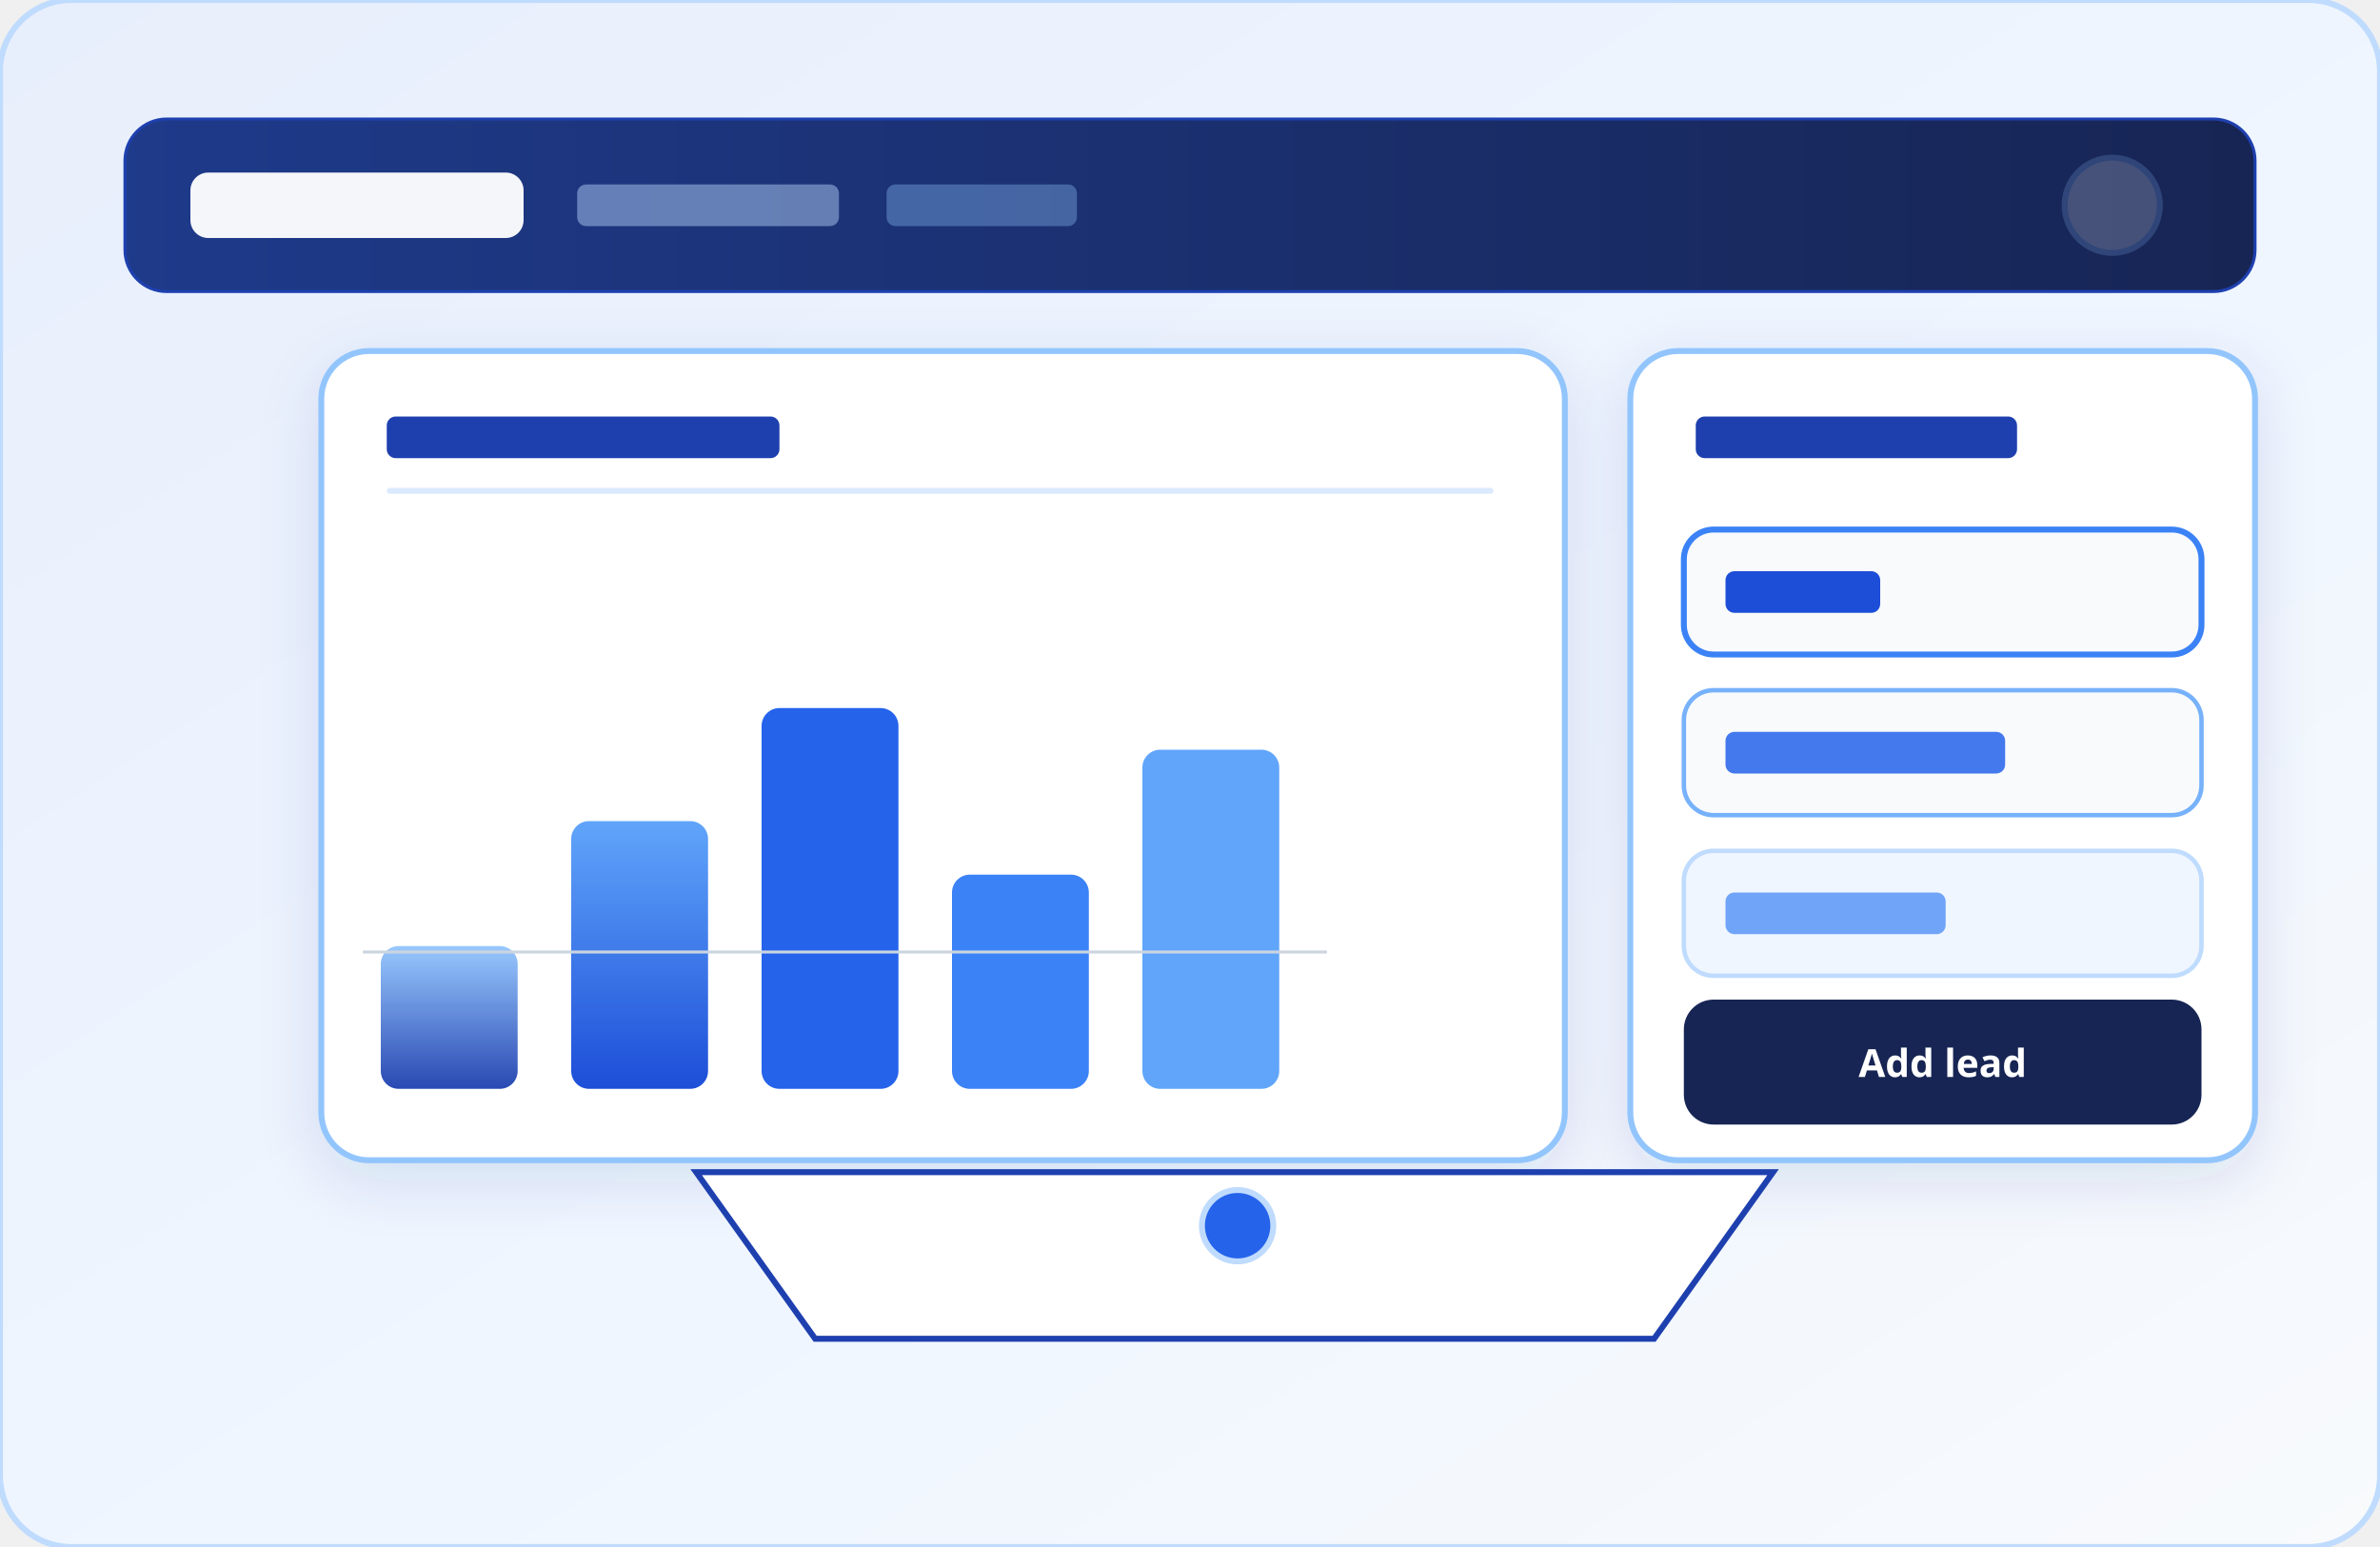
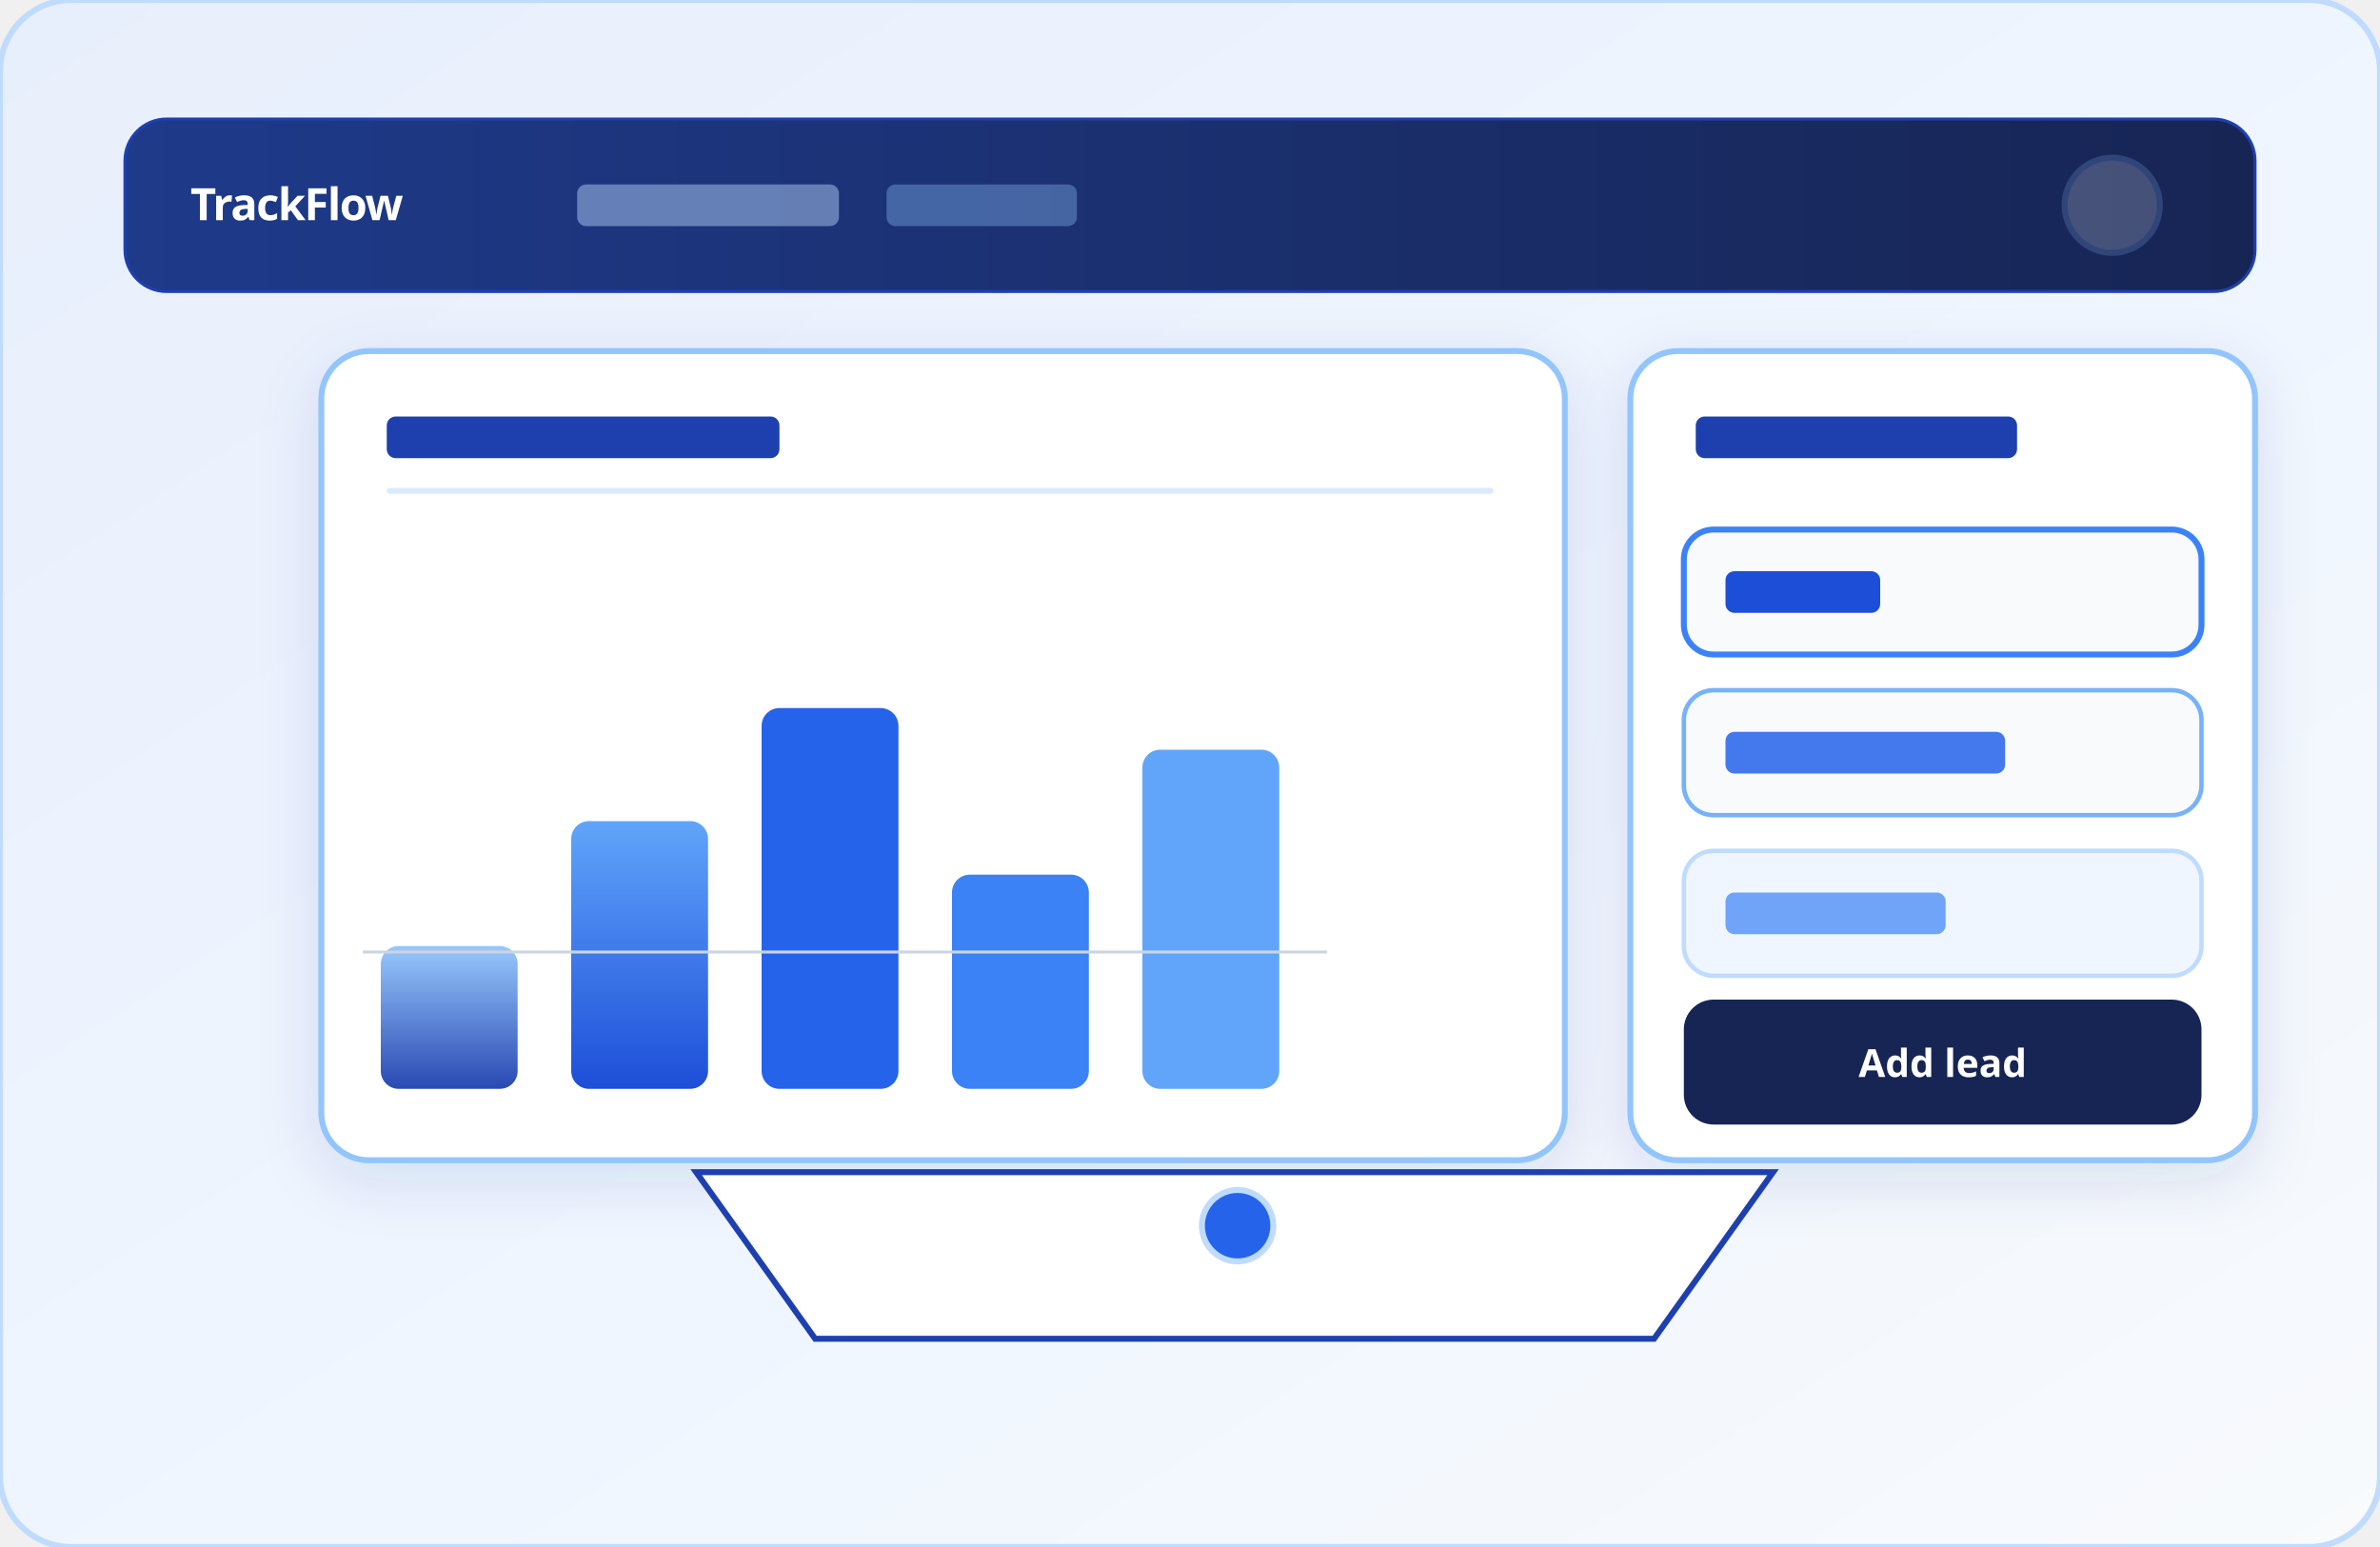
<svg xmlns="http://www.w3.org/2000/svg" viewBox="0 0 800 520" width="800" height="520" role="img" aria-label="Anvaya CRM preview">
  <defs>
    <linearGradient id="an-bg" x1="0%" y1="0%" x2="100%" y2="100%">
      <stop offset="0%" style="stop-color:#e8effc" />
      <stop offset="55%" style="stop-color:#eff6ff" />
      <stop offset="100%" style="stop-color:#f8fafc" />
    </linearGradient>
    <linearGradient id="an-top" x1="0%" y1="0%" x2="100%" y2="0%">
      <stop offset="0%" style="stop-color:#1e3a8a" />
      <stop offset="100%" style="stop-color:#172554" />
    </linearGradient>
    <linearGradient id="an-bar1" x1="0%" y1="100%" x2="0%" y2="0%">
      <stop offset="0%" style="stop-color:#1d4ed8" />
      <stop offset="100%" style="stop-color:#60a5fa" />
    </linearGradient>
    <linearGradient id="an-bar2" x1="0%" y1="100%" x2="0%" y2="0%">
      <stop offset="0%" style="stop-color:#1e40af" />
      <stop offset="100%" style="stop-color:#93c5fd" />
    </linearGradient>
    <filter id="an-card" x="-10%" y="-10%" width="120%" height="120%">
      <feDropShadow dx="0" dy="6" stdDeviation="10" flood-color="#1e3a8a" flood-opacity="0.12" />
    </filter>
  </defs>
  <rect width="800" height="520" rx="24" fill="url(#an-bg)" />
  <rect width="800" height="520" rx="24" fill="none" stroke="#bfdbfe" stroke-width="2" />
  <rect x="42" y="40" width="716" height="58" rx="14" fill="url(#an-top)" stroke="#1e40af" stroke-width="1" />
-   <rect x="64" y="58" width="112" height="22" rx="6" fill="#fff" opacity="0.95" />
+   <text x="64" y="74" font-family="system-ui,sans-serif" font-size="15" font-weight="700" fill="#ffffff" letter-spacing="-0.03em">TrackFlow</text>
  <rect x="194" y="62" width="88" height="14" rx="3" fill="#bfdbfe" opacity="0.45" />
  <rect x="298" y="62" width="64" height="14" rx="3" fill="#93c5fd" opacity="0.35" />
  <circle cx="710" cy="69" r="16" fill="#fff" opacity="0.2" stroke="#93c5fd" stroke-width="2" />
  <rect x="108" y="118" width="418" height="272" rx="16" fill="#fff" stroke="#93c5fd" stroke-width="2" filter="url(#an-card)" />
  <rect x="130" y="140" width="132" height="14" rx="3" fill="#1e40af" />
  <rect x="130" y="164" width="372" height="2" rx="1" fill="#dbeafe" />
  <rect x="128" y="318" width="46" height="48" rx="6" fill="url(#an-bar2)" opacity="0.95" />
  <rect x="192" y="276" width="46" height="90" rx="6" fill="url(#an-bar1)" />
  <rect x="256" y="238" width="46" height="128" rx="6" fill="#2563eb" />
  <rect x="320" y="294" width="46" height="72" rx="6" fill="#3b82f6" />
  <rect x="384" y="252" width="46" height="114" rx="6" fill="#60a5fa" />
  <line x1="122" y1="320" x2="446" y2="320" stroke="#cbd5e1" stroke-width="1" />
  <rect x="548" y="118" width="210" height="272" rx="16" fill="#fff" stroke="#93c5fd" stroke-width="2" filter="url(#an-card)" />
  <rect x="570" y="140" width="108" height="14" rx="3" fill="#1e40af" />
  <rect x="566" y="178" width="174" height="42" rx="10" fill="#f8fafc" stroke="#3b82f6" stroke-width="2" />
  <rect x="580" y="192" width="52" height="14" rx="3" fill="#1d4ed8" />
  <rect x="566" y="232" width="174" height="42" rx="10" fill="#f8fafc" stroke="#60a5fa" stroke-opacity="0.85" stroke-width="1.5" />
  <rect x="580" y="246" width="94" height="14" rx="3" fill="#2563eb" opacity="0.85" />
  <rect x="566" y="286" width="174" height="42" rx="10" fill="#eff6ff" stroke="#bfdbfe" stroke-width="1.5" />
  <rect x="580" y="300" width="74" height="14" rx="3" fill="#3b82f6" opacity="0.7" />
  <rect x="566" y="336" width="174" height="42" rx="10" fill="#172554" />
  <text x="653" y="362" text-anchor="middle" font-family="system-ui,sans-serif" font-size="13" font-weight="800" fill="#fff">Add lead</text>
  <path d="M234 394 L596 394 L556 450 L274 450 Z" fill="#fff" stroke="#1e40af" stroke-width="2" />
  <circle cx="416" cy="412" r="12" fill="#2563eb" stroke="#bfdbfe" stroke-width="2" />
</svg>
